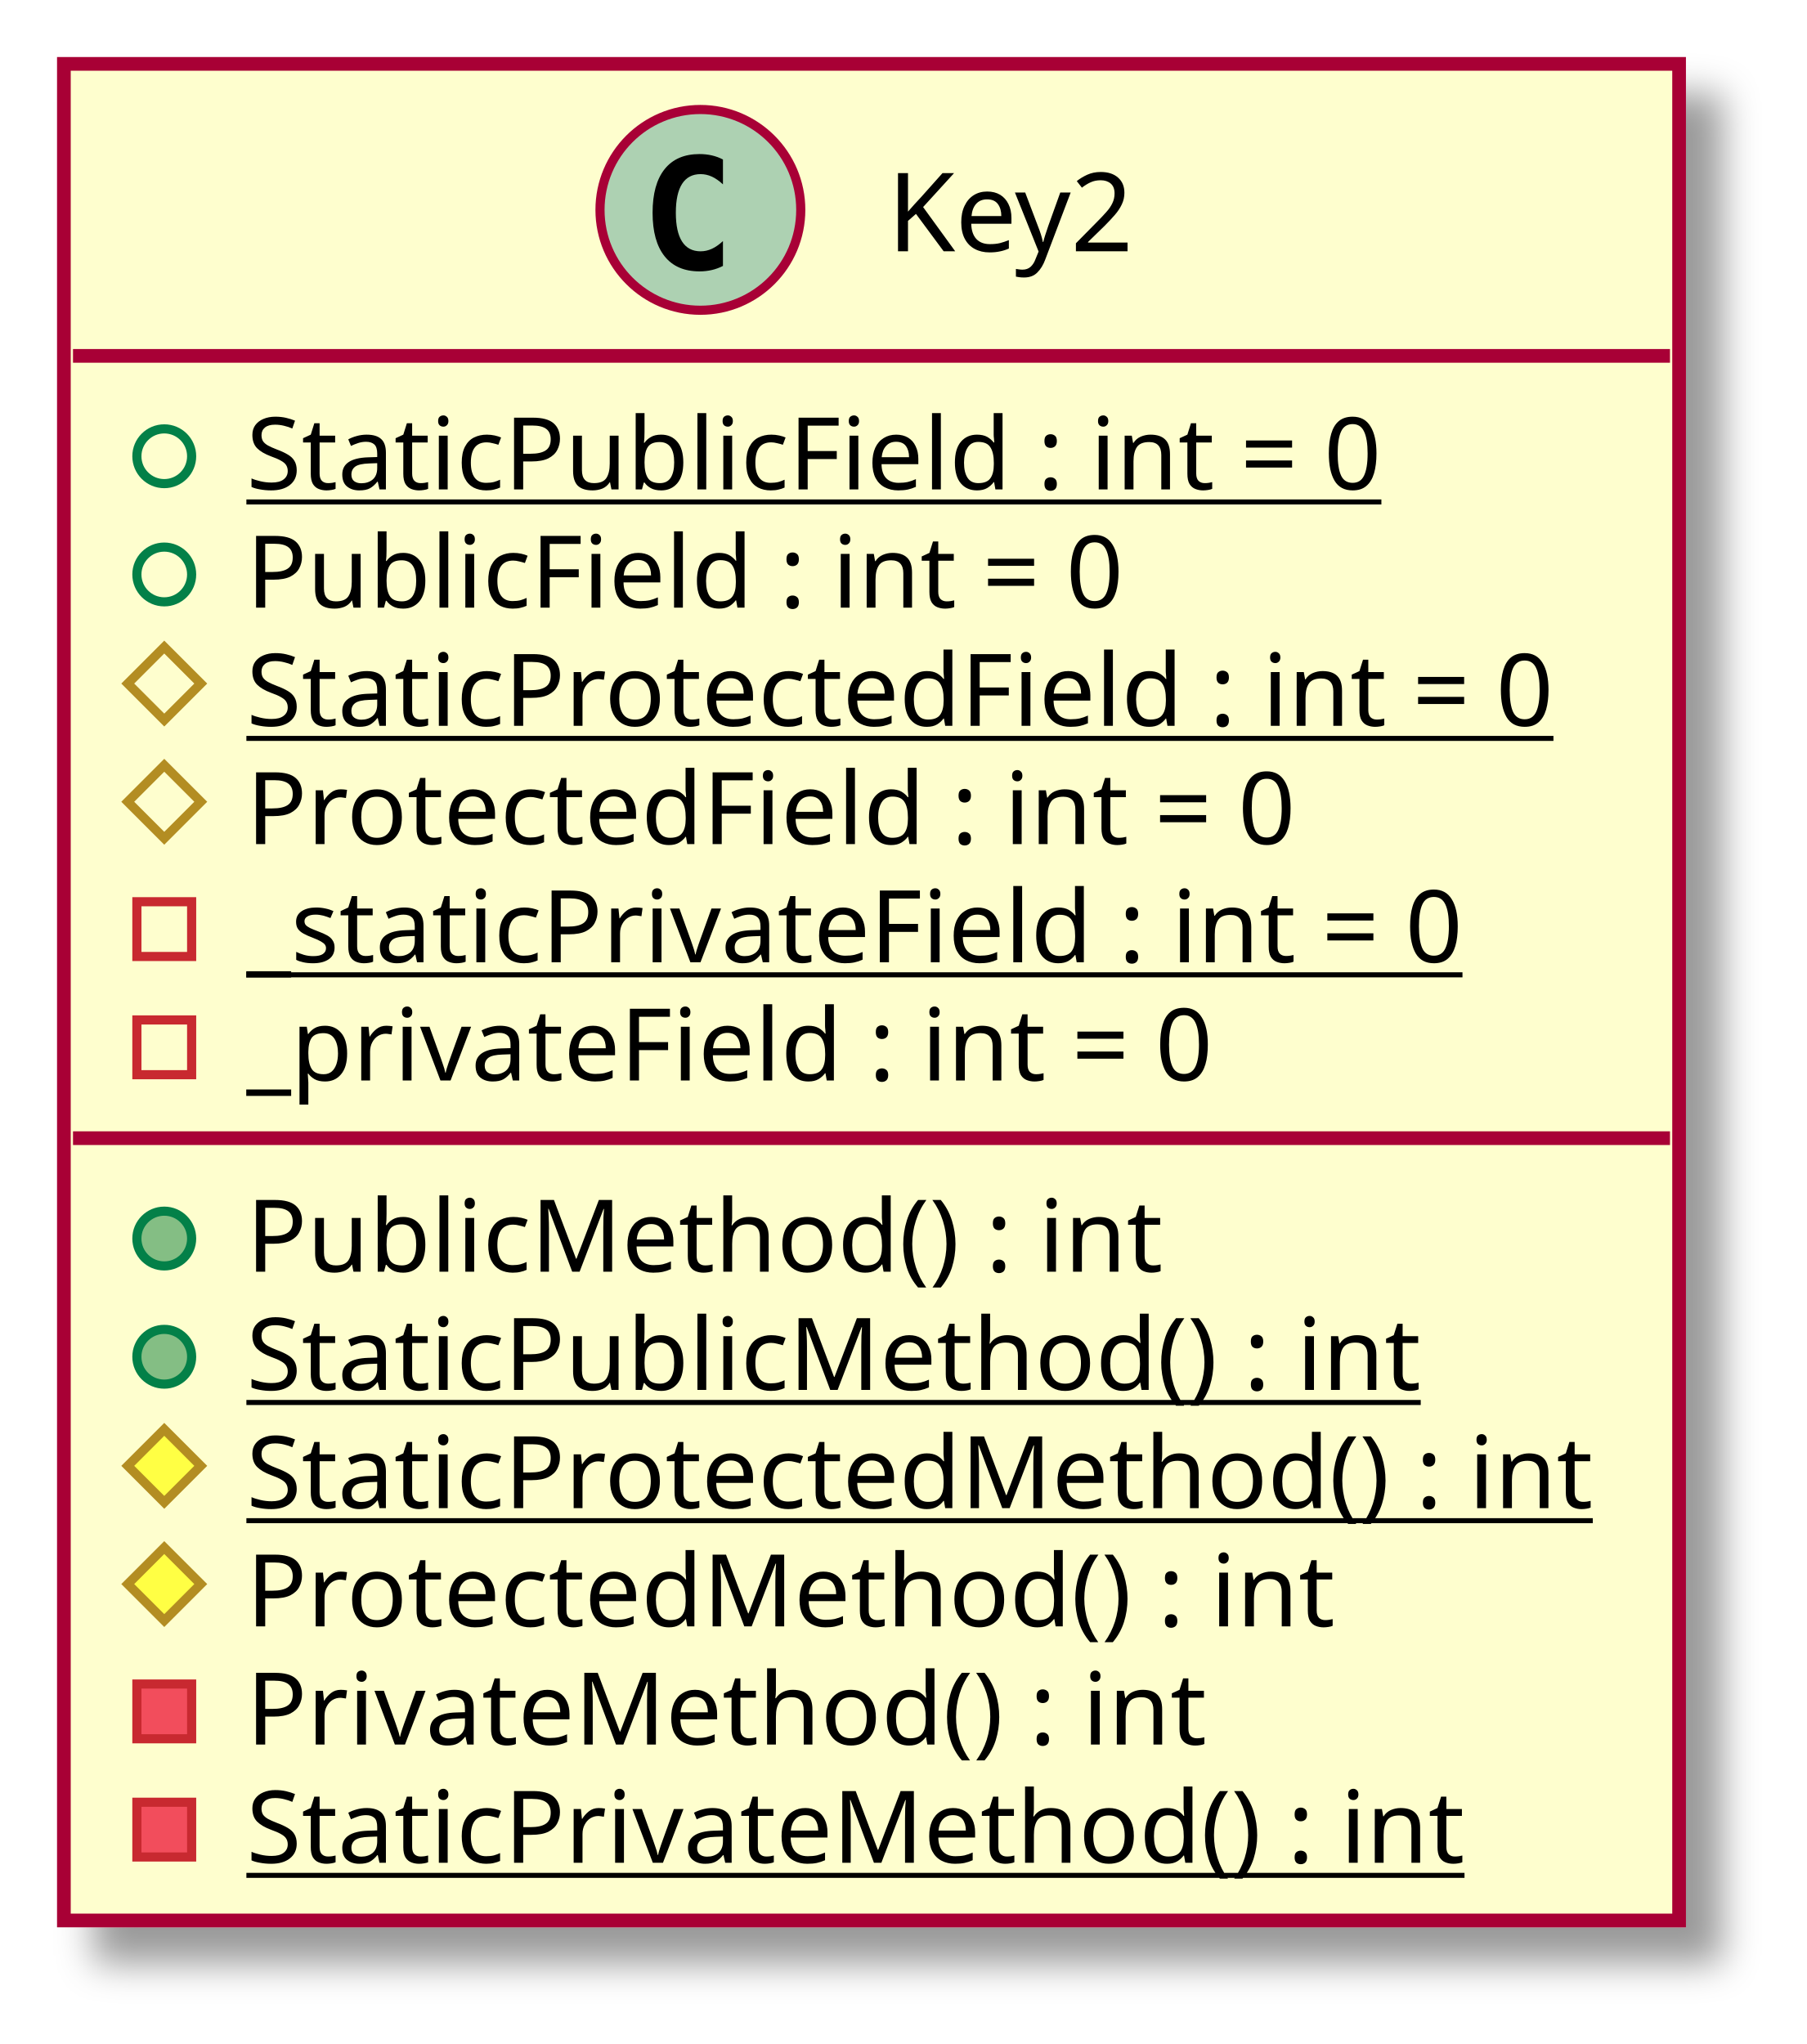
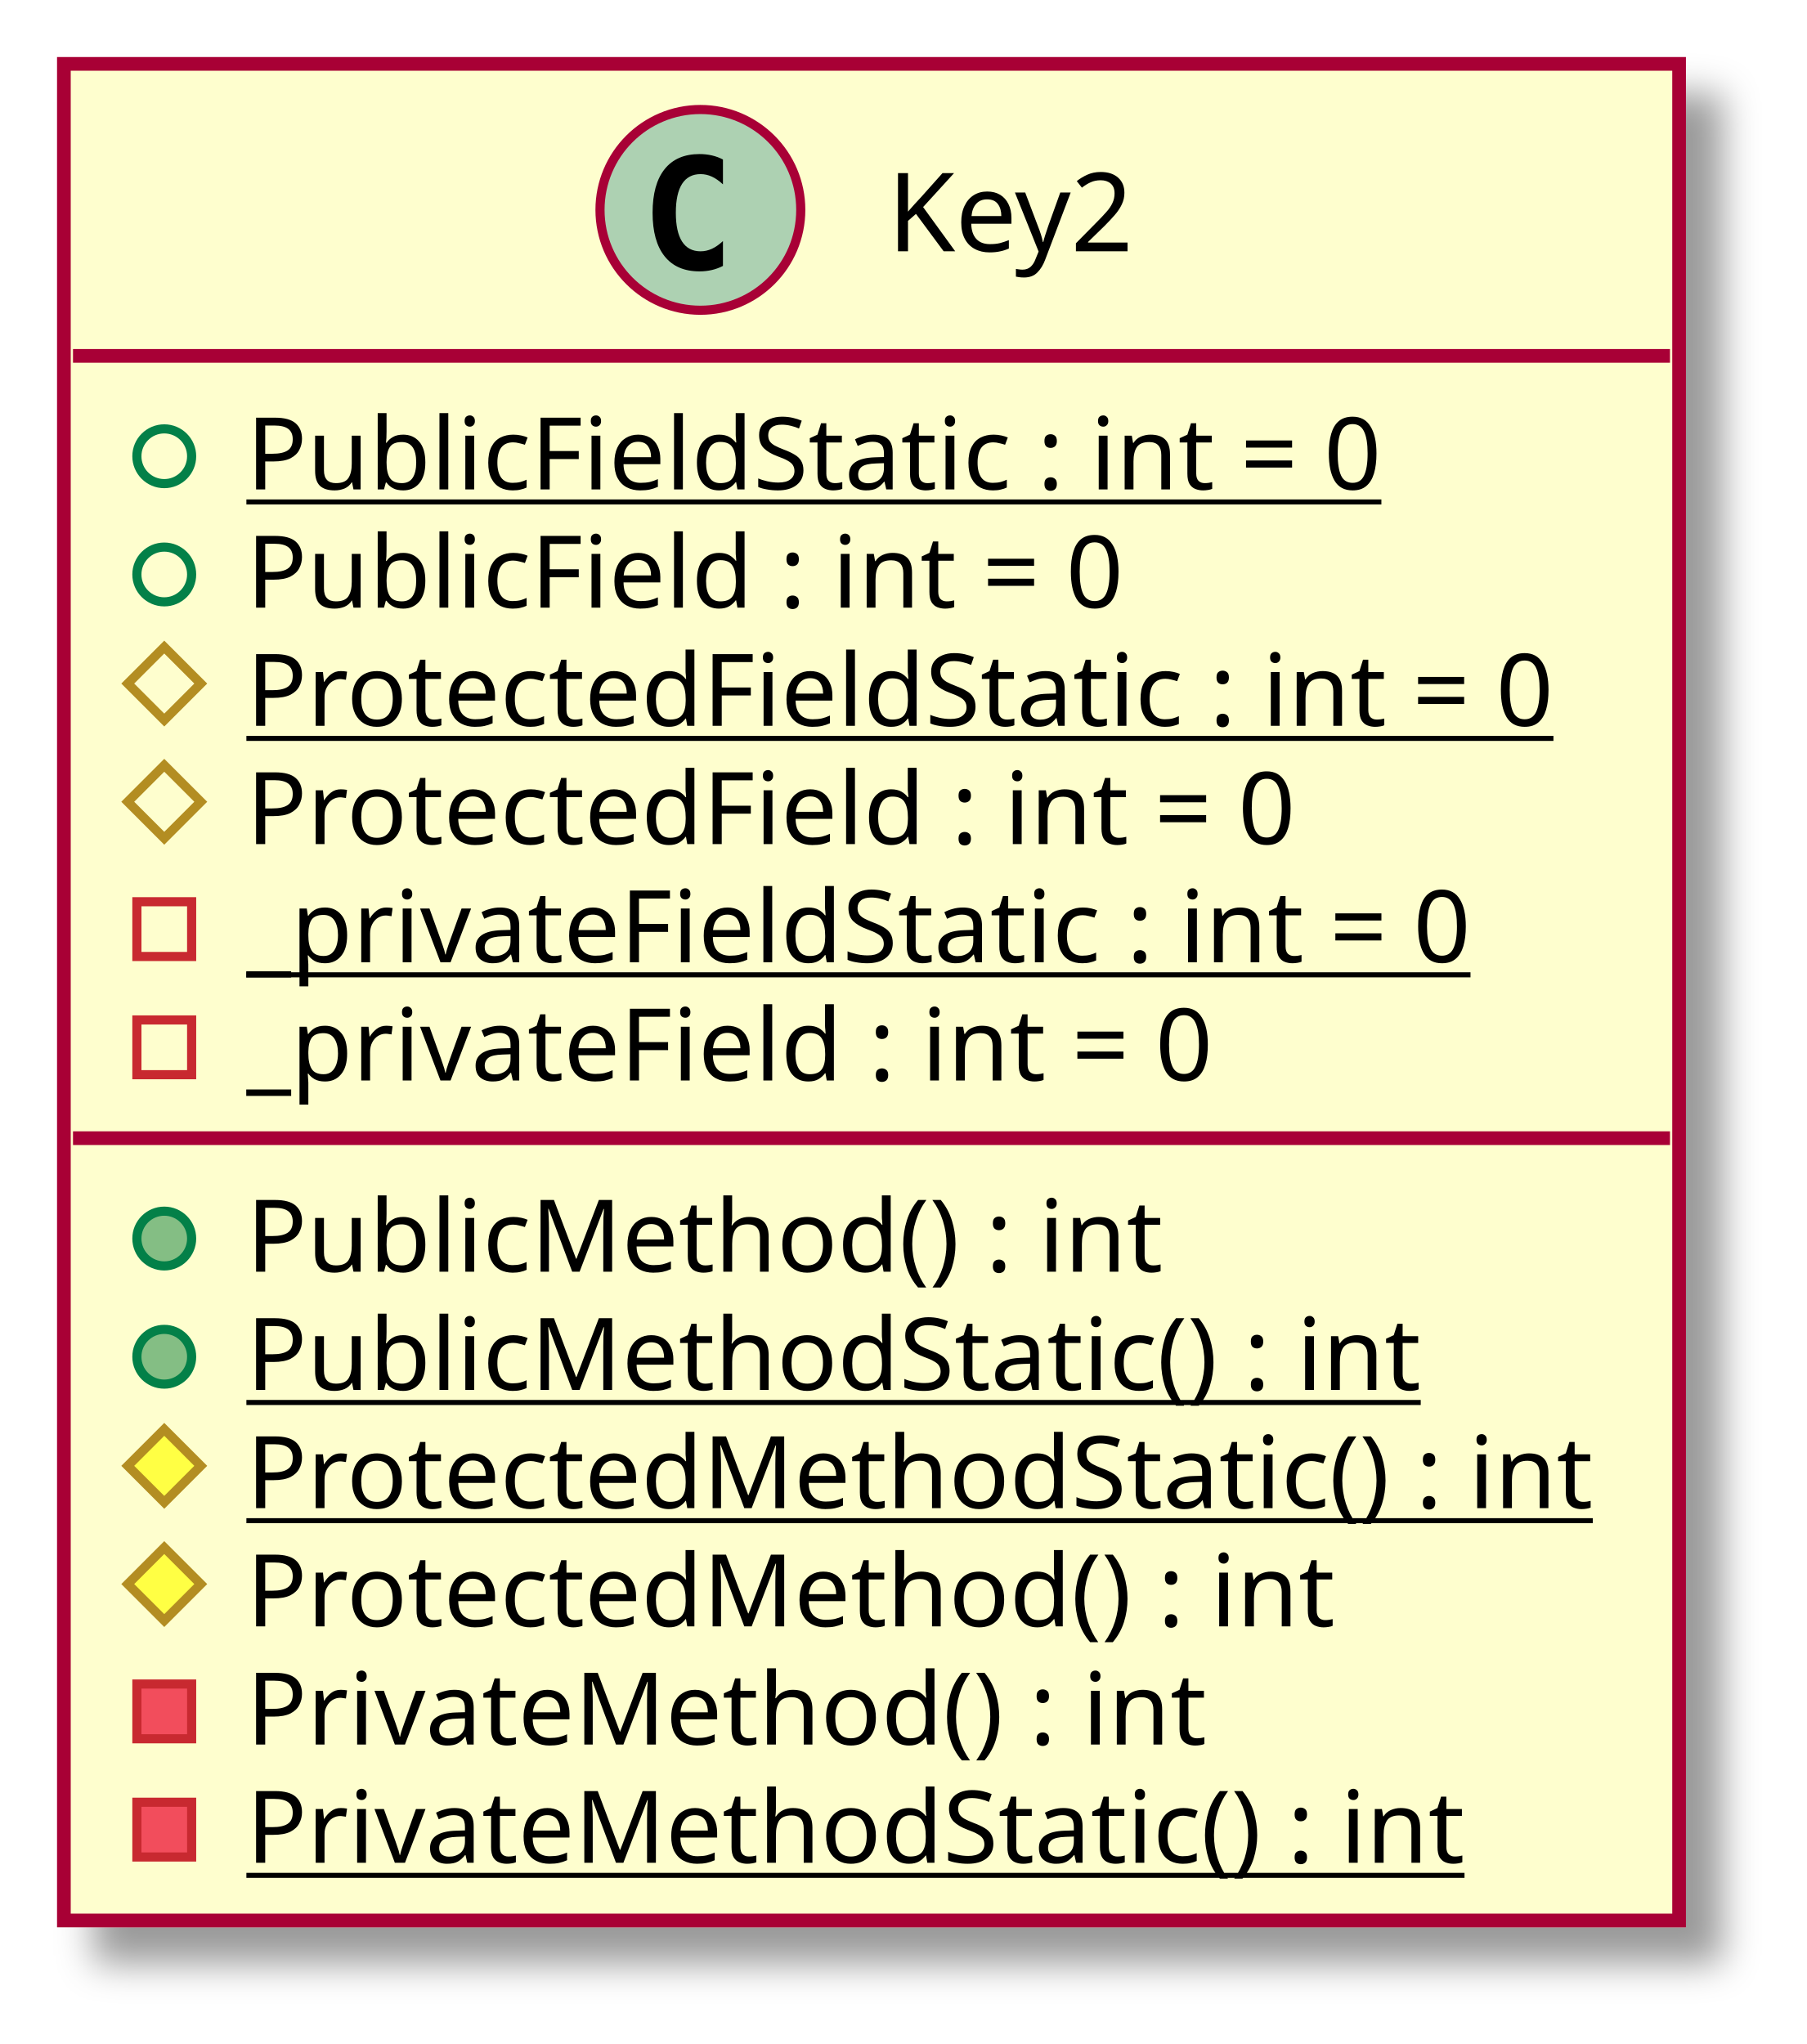
<svg xmlns="http://www.w3.org/2000/svg" contentScriptType="application/ecmascript" contentStyleType="text/css" height="224px" preserveAspectRatio="none" style="width:198px;height:224px;" version="1.1" viewBox="0 0 198 224" width="198px" zoomAndPan="magnify">
  <defs>
-     <filter height="300%" id="f19d5ambta9ia3" width="300%" x="-1" y="-1">
+     <filter height="300%" id="f194flv34qzpbr" width="300%" x="-1" y="-1">
      <feGaussianBlur result="blurOut" stdDeviation="2.0" />
      <feColorMatrix in="blurOut" result="blurOut2" type="matrix" values="0 0 0 0 0 0 0 0 0 0 0 0 0 0 0 0 0 0 .4 0" />
      <feOffset dx="4.0" dy="4.0" in="blurOut2" result="blurOut3" />
      <feBlend in="SourceGraphic" in2="blurOut3" mode="normal" />
    </filter>
  </defs>
  <g>
-     <rect codeLine="1" fill="#FEFECE" filter="url(#f19d5ambta9ia3)" height="203.461" id="Key2" style="stroke:#A80036;stroke-width:1.5;" width="177" x="7" y="7" />
+     <rect codeLine="1" fill="#FEFECE" filter="url(#f194flv34qzpbr)" height="203.461" id="Key2" style="stroke:#A80036;stroke-width:1.5;" width="177" x="7" y="7" />
    <ellipse cx="76.75" cy="23" fill="#ADD1B2" rx="11" ry="11" style="stroke:#A80036;stroke-width:1.0;" />
    <path d="M79.223,29.143 Q78.642,29.442 78.003,29.591 Q77.364,29.741 76.658,29.741 Q74.151,29.741 72.832,28.089 Q71.512,26.437 71.512,23.316 Q71.512,20.186 72.832,18.535 Q74.151,16.883 76.658,16.883 Q77.364,16.883 78.011,17.032 Q78.659,17.182 79.223,17.48 L79.223,20.203 Q78.592,19.622 77.999,19.352 Q77.405,19.082 76.774,19.082 Q75.43,19.082 74.745,20.149 Q74.06,21.216 74.06,23.316 Q74.06,25.408 74.745,26.474 Q75.43,27.541 76.774,27.541 Q77.405,27.541 77.999,27.271 Q78.592,27.002 79.223,26.42 Z " fill="#000000" />
    <text fill="#000000" font-family="sans-serif" font-size="12" lengthAdjust="spacing" textLength="29" x="97.25" y="27.535">Key2</text>
    <line style="stroke:#A80036;stroke-width:1.5;" x1="8" x2="183" y1="39" y2="39" />
    <ellipse cx="18" cy="50" rx="3" ry="3" style="stroke:#038048;stroke-width:1.0;fill:none;" />
-     <text fill="#000000" font-family="sans-serif" font-size="11" lengthAdjust="spacing" text-decoration="underline" textLength="131" x="27" y="53.635">StaticPublicField : int = 0</text>
+     <text fill="#000000" font-family="sans-serif" font-size="11" lengthAdjust="spacing" text-decoration="underline" textLength="131" x="27" y="53.635">PublicFieldStatic : int = 0</text>
    <ellipse cx="18" cy="62.955" rx="3" ry="3" style="stroke:#038048;stroke-width:1.0;fill:none;" />
    <text fill="#000000" font-family="sans-serif" font-size="11" lengthAdjust="spacing" textLength="102" x="27" y="66.59">PublicField : int = 0</text>
    <polygon fill="none" points="18,70.91,22,74.91,18,78.91,14,74.91" style="stroke:#B38D22;stroke-width:1.0;" />
-     <text fill="#000000" font-family="sans-serif" font-size="11" lengthAdjust="spacing" text-decoration="underline" textLength="150" x="27" y="79.545">StaticProtectedField : int = 0</text>
+     <text fill="#000000" font-family="sans-serif" font-size="11" lengthAdjust="spacing" text-decoration="underline" textLength="150" x="27" y="79.545">ProtectedFieldStatic : int = 0</text>
    <polygon fill="none" points="18,83.865,22,87.865,18,91.865,14,87.865" style="stroke:#B38D22;stroke-width:1.0;" />
    <text fill="#000000" font-family="sans-serif" font-size="11" lengthAdjust="spacing" textLength="121" x="27" y="92.5">ProtectedField : int = 0</text>
    <rect fill="none" height="6" style="stroke:#C82930;stroke-width:1.0;" width="6" x="15" y="98.82" />
-     <text fill="#000000" font-family="sans-serif" font-size="11" lengthAdjust="spacing" text-decoration="underline" textLength="141" x="27" y="105.455">_staticPrivateField : int = 0</text>
+     <text fill="#000000" font-family="sans-serif" font-size="11" lengthAdjust="spacing" text-decoration="underline" textLength="142" x="27" y="105.455">_privateFieldStatic : int = 0</text>
    <rect fill="none" height="6" style="stroke:#C82930;stroke-width:1.0;" width="6" x="15" y="111.775" />
    <text fill="#000000" font-family="sans-serif" font-size="11" lengthAdjust="spacing" textLength="113" x="27" y="118.41">_privateField : int = 0</text>
    <line style="stroke:#A80036;stroke-width:1.5;" x1="8" x2="183" y1="124.731" y2="124.731" />
    <ellipse cx="18" cy="135.731" fill="#84BE84" rx="3" ry="3" style="stroke:#038048;stroke-width:1.0;" />
    <text fill="#000000" font-family="sans-serif" font-size="11" lengthAdjust="spacing" textLength="103" x="27" y="139.365">PublicMethod() : int</text>
    <ellipse cx="18" cy="148.685" fill="#84BE84" rx="3" ry="3" style="stroke:#038048;stroke-width:1.0;" />
-     <text fill="#000000" font-family="sans-serif" font-size="11" lengthAdjust="spacing" text-decoration="underline" textLength="132" x="27" y="152.32">StaticPublicMethod() : int</text>
+     <text fill="#000000" font-family="sans-serif" font-size="11" lengthAdjust="spacing" text-decoration="underline" textLength="132" x="27" y="152.32">PublicMethodStatic() : int</text>
    <polygon fill="#FFFF44" points="18,156.641,22,160.641,18,164.641,14,160.641" style="stroke:#B38D22;stroke-width:1.0;" />
-     <text fill="#000000" font-family="sans-serif" font-size="11" lengthAdjust="spacing" text-decoration="underline" textLength="151" x="27" y="165.275">StaticProtectedMethod() : int</text>
+     <text fill="#000000" font-family="sans-serif" font-size="11" lengthAdjust="spacing" text-decoration="underline" textLength="151" x="27" y="165.275">ProtectedMethodStatic() : int</text>
    <polygon fill="#FFFF44" points="18,169.596,22,173.596,18,177.596,14,173.596" style="stroke:#B38D22;stroke-width:1.0;" />
    <text fill="#000000" font-family="sans-serif" font-size="11" lengthAdjust="spacing" textLength="122" x="27" y="178.231">ProtectedMethod() : int</text>
    <rect fill="#F24D5C" height="6" style="stroke:#C82930;stroke-width:1.0;" width="6" x="15" y="184.551" />
    <text fill="#000000" font-family="sans-serif" font-size="11" lengthAdjust="spacing" textLength="107" x="27" y="191.185">PrivateMethod() : int</text>
    <rect fill="#F24D5C" height="6" style="stroke:#C82930;stroke-width:1.0;" width="6" x="15" y="197.506" />
-     <text fill="#000000" font-family="sans-serif" font-size="11" lengthAdjust="spacing" text-decoration="underline" textLength="136" x="27" y="204.141">StaticPrivateMethod() : int</text>
+     <text fill="#000000" font-family="sans-serif" font-size="11" lengthAdjust="spacing" text-decoration="underline" textLength="136" x="27" y="204.141">PrivateMethodStatic() : int</text>
  </g>
</svg>
